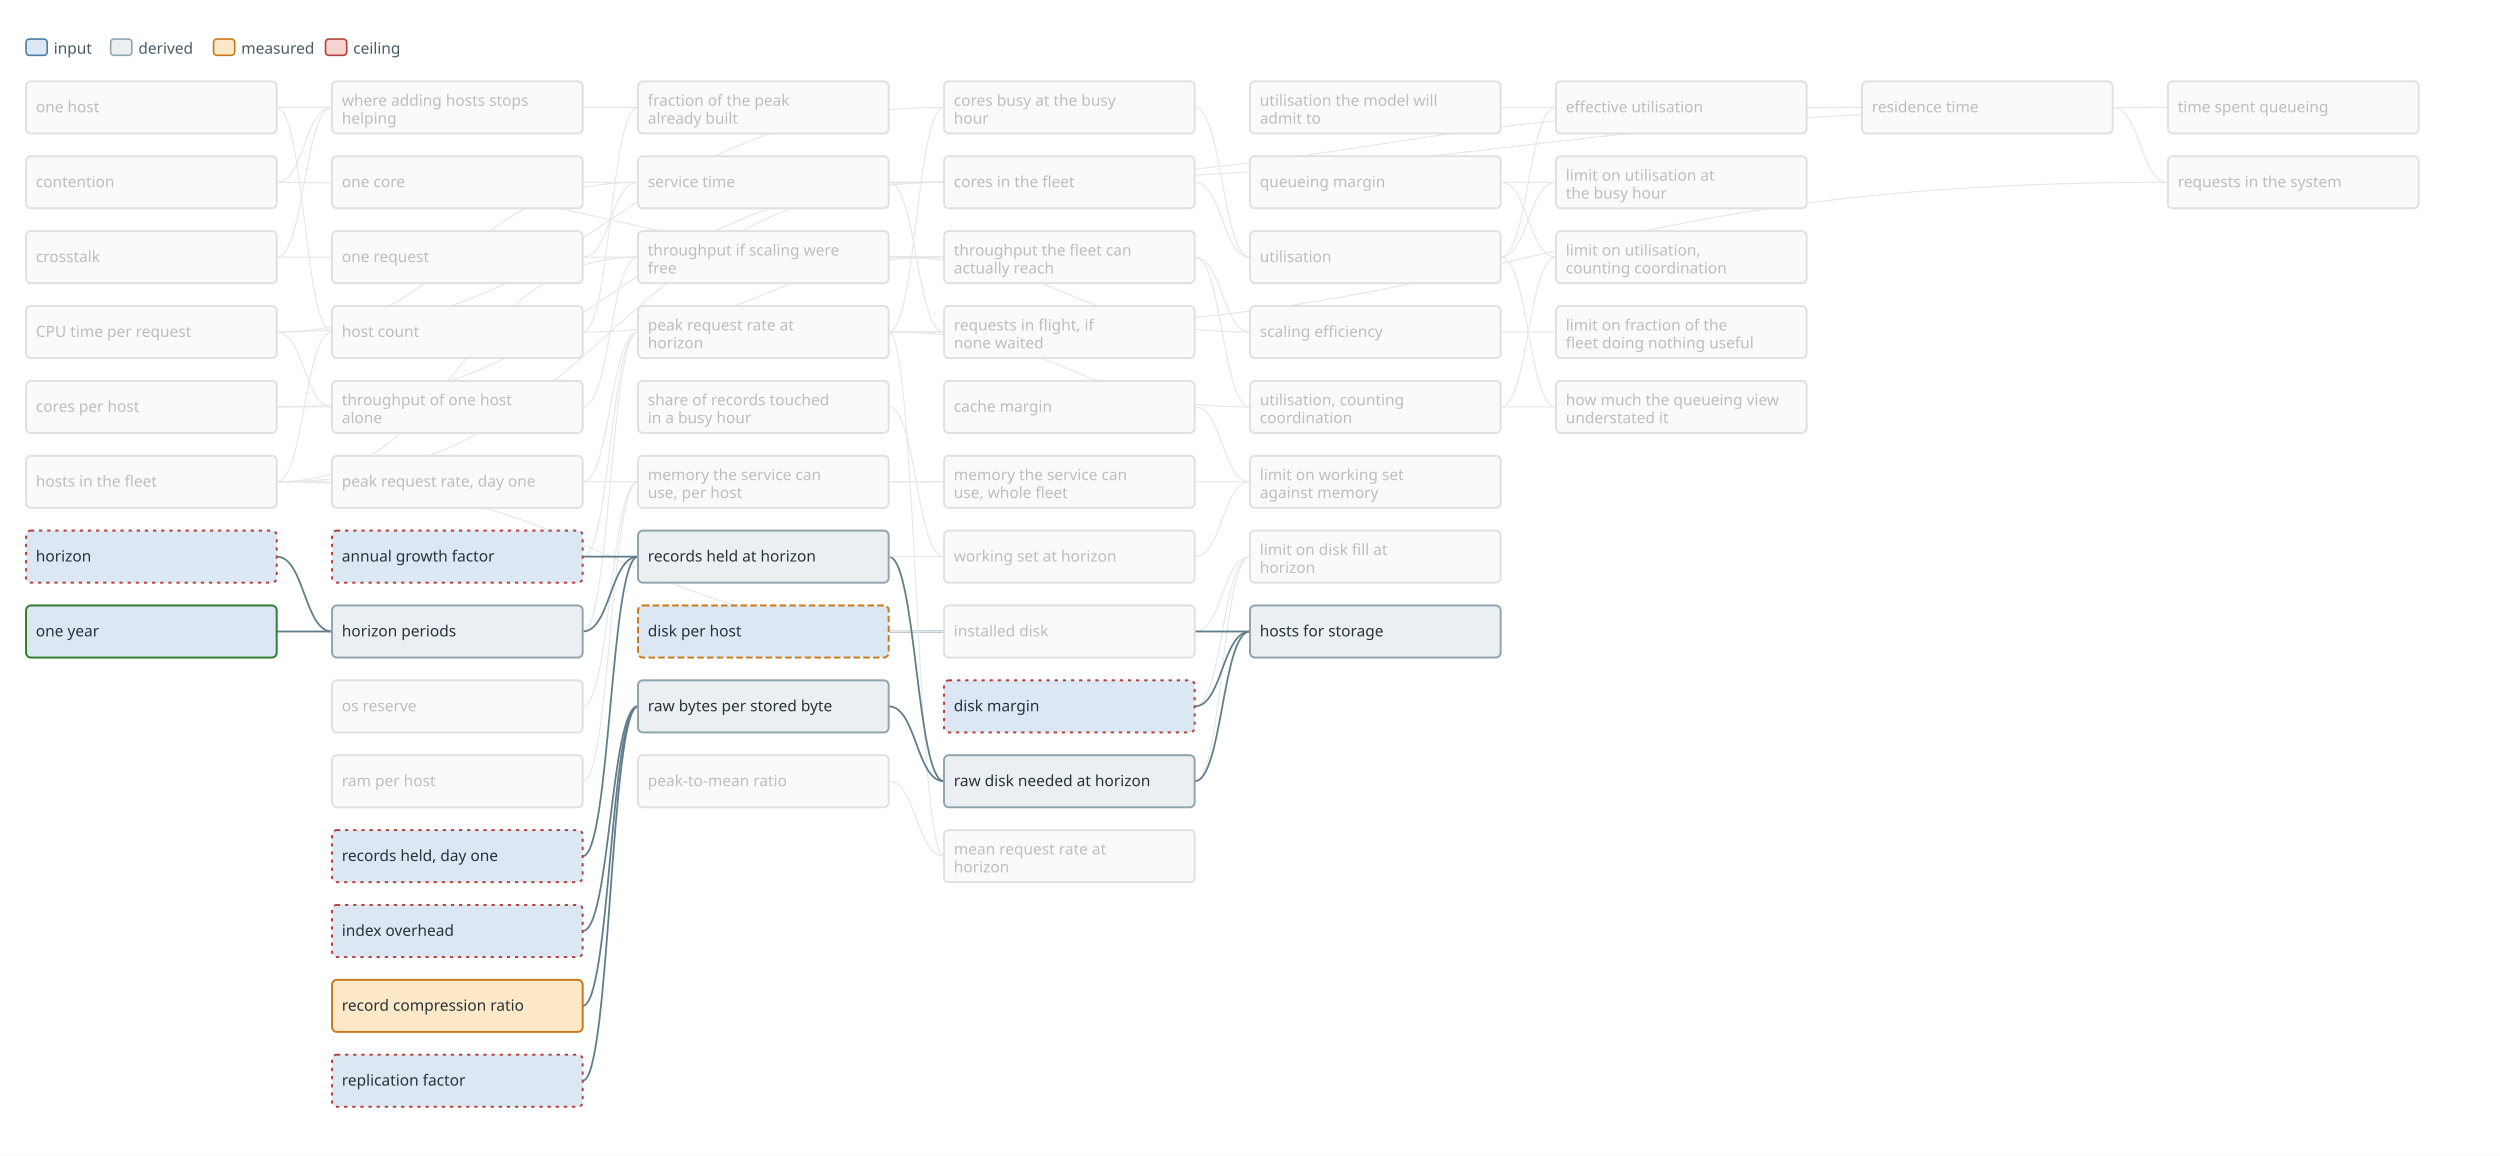
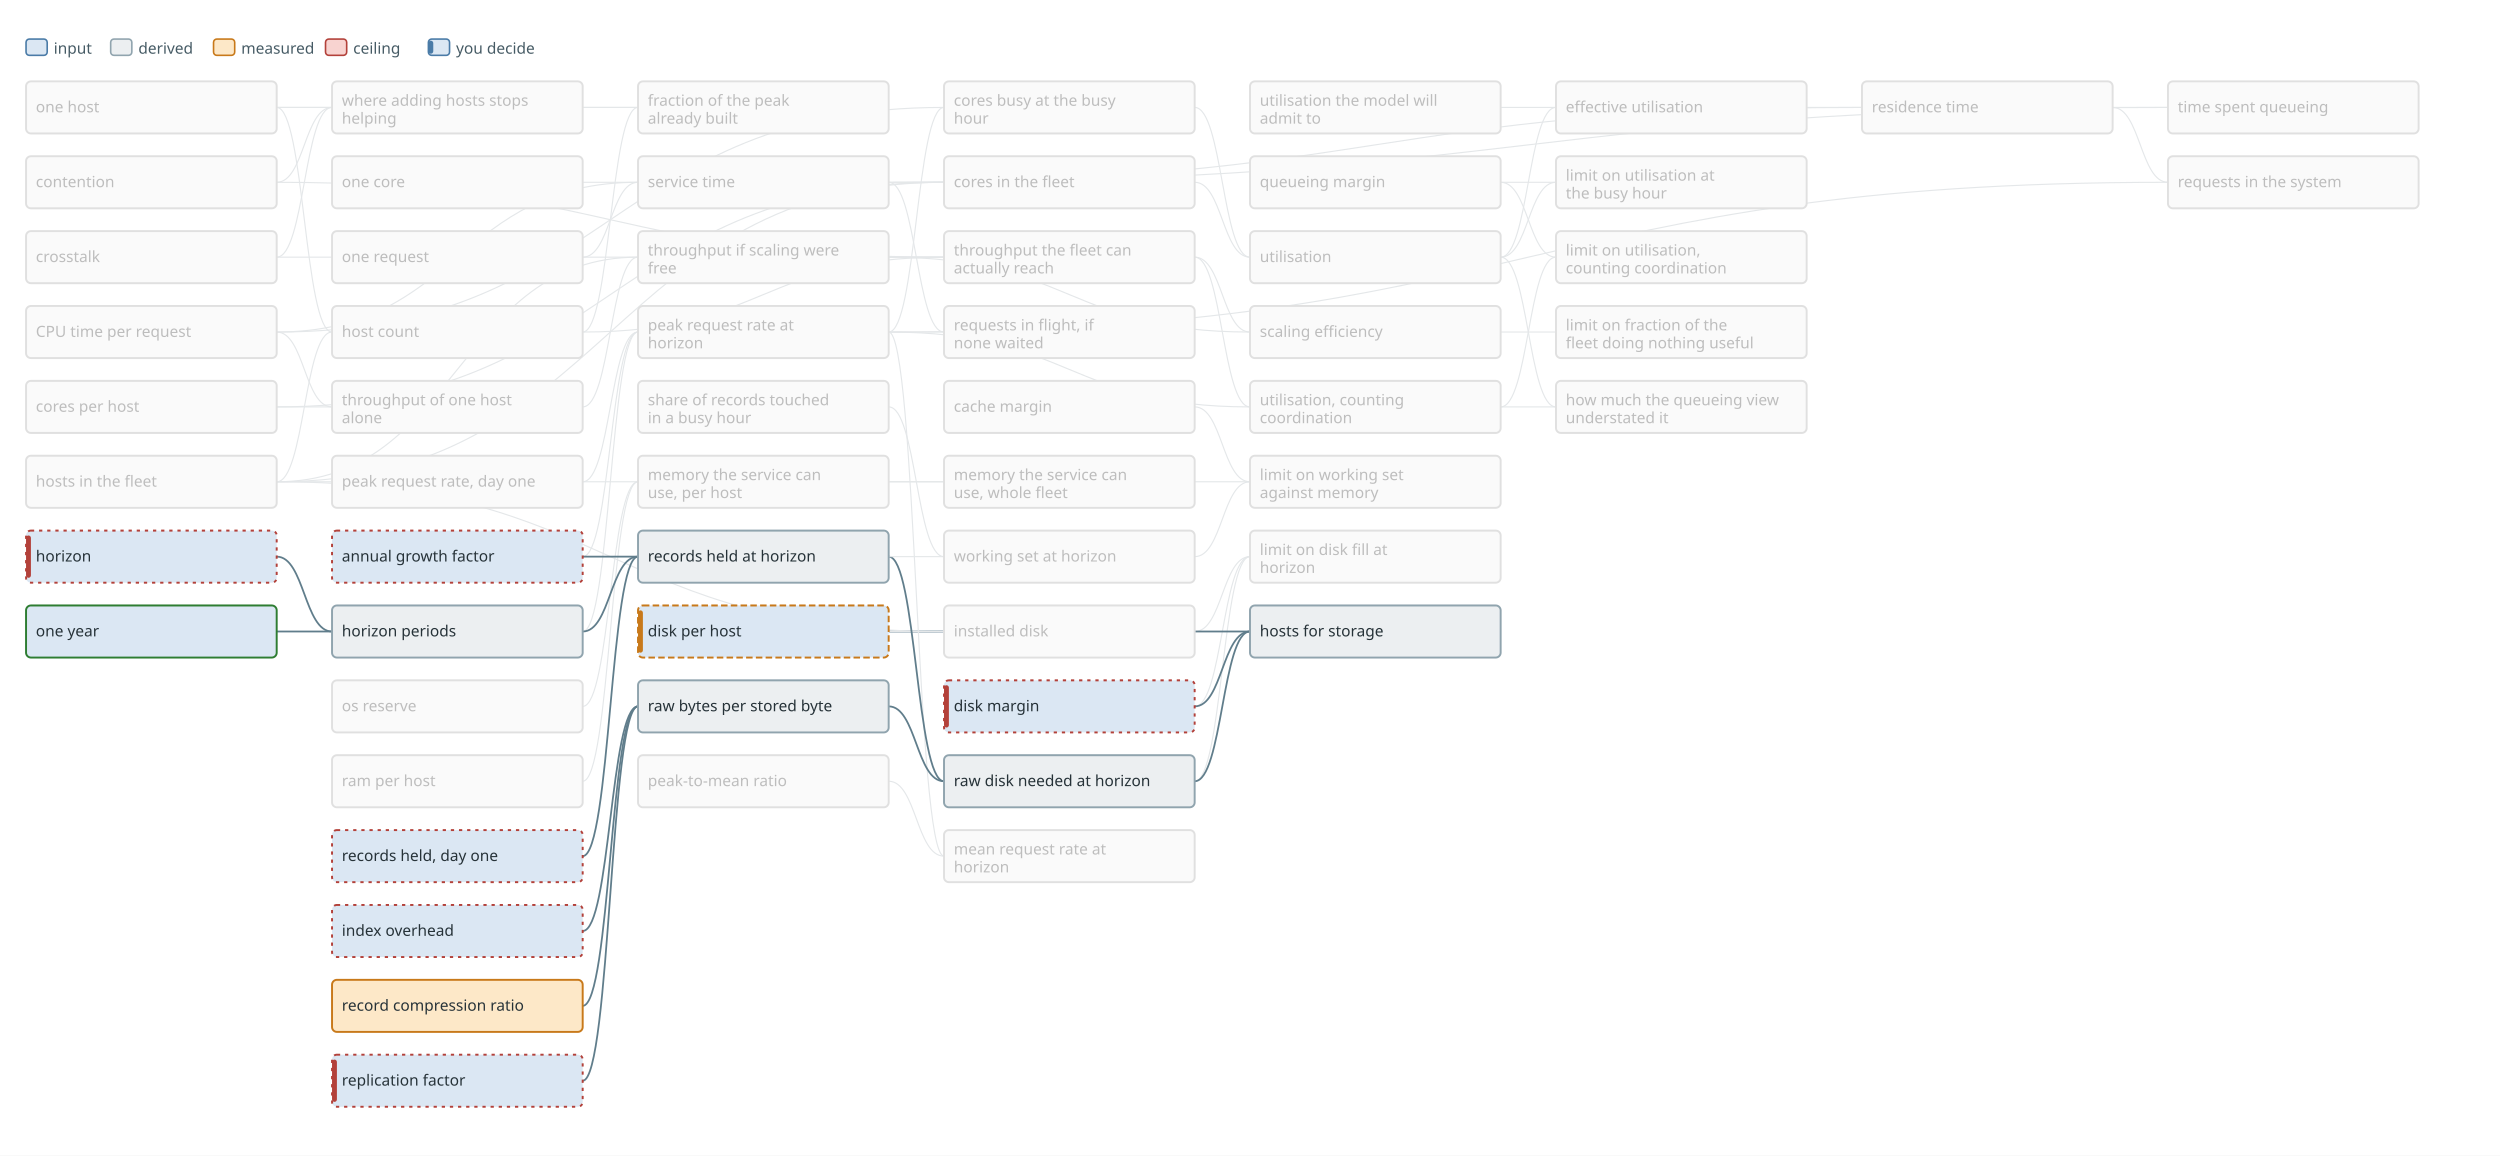
<svg xmlns="http://www.w3.org/2000/svg" viewBox="0 0 1536 710" width="1536" height="710" role="img" font-family="system-ui, sans-serif">
  <rect width="1536" height="710" fill="#ffffff" />
  <rect x="16.0" y="24" width="13" height="10" rx="2" fill="#dbe7f3" stroke="#4a7ba7" />
  <text x="33.0" y="33" font-size="9.5" fill="#455a64">input</text>
  <rect x="68.0" y="24" width="13" height="10" rx="2" fill="#eceff1" stroke="#90a4ae" />
  <text x="85.0" y="33" font-size="9.5" fill="#455a64">derived</text>
  <rect x="131.2" y="24" width="13" height="10" rx="2" fill="#fde8c8" stroke="#c8791a" />
  <text x="148.2" y="33" font-size="9.5" fill="#455a64">measured</text>
  <rect x="200.0" y="24" width="13" height="10" rx="2" fill="#f8d3d0" stroke="#b3413a" />
  <text x="217.0" y="33" font-size="9.5" fill="#455a64">ceiling</text>
+   <rect x="263.2" y="24" width="13" height="10" rx="2" fill="#dbe7f3" stroke="#4a7ba7" />
+   <rect x="263.2" y="25" width="3" height="8" rx="1.5" fill="#4a7ba7" />
+   <text x="280.2" y="33" font-size="9.5" fill="#455a64">you decide</text>
  <path d="M170.0,112.0 C375.0,112.0 375.0,158.0 580.0,158.0" fill="none" stroke="#e4e7e9" stroke-width="0.7" />
  <path d="M170.0,158.0 C375.0,158.0 375.0,158.0 580.0,158.0" fill="none" stroke="#e4e7e9" stroke-width="0.7" />
  <path d="M358.0,204.0 C469.0,204.0 469.0,158.0 580.0,158.0" fill="none" stroke="#e4e7e9" stroke-width="0.7" />
  <path d="M546.0,158.0 C563.0,158.0 563.0,158.0 580.0,158.0" fill="none" stroke="#e4e7e9" stroke-width="0.7" />
  <path d="M546.0,204.0 C563.0,204.0 563.0,66.0 580.0,66.0" fill="none" stroke="#e4e7e9" stroke-width="0.7" />
  <path d="M170.0,204.0 C375.0,204.0 375.0,66.0 580.0,66.0" fill="none" stroke="#e4e7e9" stroke-width="0.7" />
  <path d="M734.0,250.0 C751.0,250.0 751.0,296.0 768.0,296.0" fill="none" stroke="#e4e7e9" stroke-width="0.7" />
  <path d="M734.0,296.0 C751.0,296.0 751.0,296.0 768.0,296.0" fill="none" stroke="#e4e7e9" stroke-width="0.7" />
  <path d="M734.0,342.0 C751.0,342.0 751.0,296.0 768.0,296.0" fill="none" stroke="#e4e7e9" stroke-width="0.7" />
  <path d="M546.0,204.0 C939.0,204.0 939.0,112.0 1332.0,112.0" fill="none" stroke="#e4e7e9" stroke-width="0.7" />
  <path d="M1298.0,66.0 C1315.0,66.0 1315.0,112.0 1332.0,112.0" fill="none" stroke="#e4e7e9" stroke-width="0.7" />
  <path d="M922.0,112.0 C939.0,112.0 939.0,158.0 956.0,158.0" fill="none" stroke="#e4e7e9" stroke-width="0.7" />
  <path d="M922.0,250.0 C939.0,250.0 939.0,158.0 956.0,158.0" fill="none" stroke="#e4e7e9" stroke-width="0.7" />
  <path d="M170.0,250.0 C375.0,250.0 375.0,112.0 580.0,112.0" fill="none" stroke="#e4e7e9" stroke-width="0.7" />
  <path d="M170.0,296.0 C375.0,296.0 375.0,112.0 580.0,112.0" fill="none" stroke="#e4e7e9" stroke-width="0.7" />
  <path d="M734.0,434.0 C751.0,434.0 751.0,342.0 768.0,342.0" fill="none" stroke="#e4e7e9" stroke-width="0.7" />
  <path d="M734.0,388.0 C751.0,388.0 751.0,342.0 768.0,342.0" fill="none" stroke="#e4e7e9" stroke-width="0.7" />
  <path d="M734.0,480.0 C751.0,480.0 751.0,342.0 768.0,342.0" fill="none" stroke="#e4e7e9" stroke-width="0.7" />
  <path d="M922.0,158.0 C939.0,158.0 939.0,66.0 956.0,66.0" fill="none" stroke="#e4e7e9" stroke-width="0.7" />
  <path d="M922.0,66.0 C939.0,66.0 939.0,66.0 956.0,66.0" fill="none" stroke="#e4e7e9" stroke-width="0.7" />
  <path d="M170.0,296.0 C375.0,296.0 375.0,296.0 580.0,296.0" fill="none" stroke="#e4e7e9" stroke-width="0.7" />
  <path d="M546.0,296.0 C563.0,296.0 563.0,296.0 580.0,296.0" fill="none" stroke="#e4e7e9" stroke-width="0.7" />
  <path d="M358.0,204.0 C375.0,204.0 375.0,66.0 392.0,66.0" fill="none" stroke="#e4e7e9" stroke-width="0.7" />
  <path d="M170.0,66.0 C281.0,66.0 281.0,66.0 392.0,66.0" fill="none" stroke="#e4e7e9" stroke-width="0.7" />
  <path d="M358.0,66.0 C375.0,66.0 375.0,66.0 392.0,66.0" fill="none" stroke="#e4e7e9" stroke-width="0.7" />
  <path d="M170.0,342.0 C187.0,342.0 187.0,388.0 204.0,388.0" fill="none" stroke="#607d8b" stroke-width="1.1" />
  <path d="M170.0,388.0 C187.0,388.0 187.0,388.0 204.0,388.0" fill="none" stroke="#607d8b" stroke-width="1.1" />
  <path d="M170.0,296.0 C187.0,296.0 187.0,204.0 204.0,204.0" fill="none" stroke="#e4e7e9" stroke-width="0.7" />
  <path d="M170.0,66.0 C187.0,66.0 187.0,204.0 204.0,204.0" fill="none" stroke="#e4e7e9" stroke-width="0.7" />
  <path d="M734.0,434.0 C751.0,434.0 751.0,388.0 768.0,388.0" fill="none" stroke="#607d8b" stroke-width="1.1" />
  <path d="M546.0,388.0 C657.0,388.0 657.0,388.0 768.0,388.0" fill="none" stroke="#607d8b" stroke-width="1.1" />
  <path d="M734.0,480.0 C751.0,480.0 751.0,388.0 768.0,388.0" fill="none" stroke="#607d8b" stroke-width="1.1" />
  <path d="M546.0,204.0 C563.0,204.0 563.0,204.0 580.0,204.0" fill="none" stroke="#e4e7e9" stroke-width="0.7" />
  <path d="M546.0,112.0 C563.0,112.0 563.0,204.0 580.0,204.0" fill="none" stroke="#e4e7e9" stroke-width="0.7" />
  <path d="M546.0,388.0 C563.0,388.0 563.0,388.0 580.0,388.0" fill="none" stroke="#e4e7e9" stroke-width="0.7" />
  <path d="M170.0,296.0 C375.0,296.0 375.0,388.0 580.0,388.0" fill="none" stroke="#e4e7e9" stroke-width="0.7" />
  <path d="M170.0,296.0 C281.0,296.0 281.0,158.0 392.0,158.0" fill="none" stroke="#e4e7e9" stroke-width="0.7" />
  <path d="M358.0,250.0 C375.0,250.0 375.0,158.0 392.0,158.0" fill="none" stroke="#e4e7e9" stroke-width="0.7" />
  <path d="M546.0,204.0 C563.0,204.0 563.0,526.0 580.0,526.0" fill="none" stroke="#e4e7e9" stroke-width="0.7" />
  <path d="M546.0,480.0 C563.0,480.0 563.0,526.0 580.0,526.0" fill="none" stroke="#e4e7e9" stroke-width="0.7" />
  <path d="M922.0,158.0 C939.0,158.0 939.0,250.0 956.0,250.0" fill="none" stroke="#e4e7e9" stroke-width="0.7" />
  <path d="M922.0,250.0 C939.0,250.0 939.0,250.0 956.0,250.0" fill="none" stroke="#e4e7e9" stroke-width="0.7" />
  <path d="M170.0,112.0 C187.0,112.0 187.0,66.0 204.0,66.0" fill="none" stroke="#e4e7e9" stroke-width="0.7" />
  <path d="M170.0,158.0 C187.0,158.0 187.0,66.0 204.0,66.0" fill="none" stroke="#e4e7e9" stroke-width="0.7" />
  <path d="M170.0,66.0 C187.0,66.0 187.0,66.0 204.0,66.0" fill="none" stroke="#e4e7e9" stroke-width="0.7" />
  <path d="M358.0,342.0 C375.0,342.0 375.0,204.0 392.0,204.0" fill="none" stroke="#e4e7e9" stroke-width="0.7" />
  <path d="M358.0,388.0 C375.0,388.0 375.0,204.0 392.0,204.0" fill="none" stroke="#e4e7e9" stroke-width="0.7" />
  <path d="M358.0,296.0 C375.0,296.0 375.0,204.0 392.0,204.0" fill="none" stroke="#e4e7e9" stroke-width="0.7" />
  <path d="M922.0,112.0 C939.0,112.0 939.0,112.0 956.0,112.0" fill="none" stroke="#e4e7e9" stroke-width="0.7" />
  <path d="M922.0,158.0 C939.0,158.0 939.0,112.0 956.0,112.0" fill="none" stroke="#e4e7e9" stroke-width="0.7" />
  <path d="M358.0,434.0 C375.0,434.0 375.0,296.0 392.0,296.0" fill="none" stroke="#e4e7e9" stroke-width="0.7" />
  <path d="M358.0,480.0 C375.0,480.0 375.0,296.0 392.0,296.0" fill="none" stroke="#e4e7e9" stroke-width="0.7" />
  <path d="M546.0,434.0 C563.0,434.0 563.0,480.0 580.0,480.0" fill="none" stroke="#607d8b" stroke-width="1.1" />
  <path d="M546.0,342.0 C563.0,342.0 563.0,480.0 580.0,480.0" fill="none" stroke="#607d8b" stroke-width="1.1" />
  <path d="M358.0,572.0 C375.0,572.0 375.0,434.0 392.0,434.0" fill="none" stroke="#607d8b" stroke-width="1.1" />
  <path d="M358.0,618.0 C375.0,618.0 375.0,434.0 392.0,434.0" fill="none" stroke="#607d8b" stroke-width="1.1" />
  <path d="M358.0,664.0 C375.0,664.0 375.0,434.0 392.0,434.0" fill="none" stroke="#607d8b" stroke-width="1.1" />
  <path d="M1110.0,66.0 C1127.0,66.0 1127.0,66.0 1144.0,66.0" fill="none" stroke="#e4e7e9" stroke-width="0.7" />
  <path d="M546.0,112.0 C845.0,112.0 845.0,66.0 1144.0,66.0" fill="none" stroke="#e4e7e9" stroke-width="0.7" />
  <path d="M734.0,158.0 C751.0,158.0 751.0,204.0 768.0,204.0" fill="none" stroke="#e4e7e9" stroke-width="0.7" />
  <path d="M546.0,158.0 C657.0,158.0 657.0,204.0 768.0,204.0" fill="none" stroke="#e4e7e9" stroke-width="0.7" />
  <path d="M922.0,204.0 C939.0,204.0 939.0,204.0 956.0,204.0" fill="none" stroke="#e4e7e9" stroke-width="0.7" />
  <path d="M358.0,112.0 C375.0,112.0 375.0,112.0 392.0,112.0" fill="none" stroke="#e4e7e9" stroke-width="0.7" />
  <path d="M358.0,158.0 C375.0,158.0 375.0,112.0 392.0,112.0" fill="none" stroke="#e4e7e9" stroke-width="0.7" />
  <path d="M170.0,204.0 C281.0,204.0 281.0,112.0 392.0,112.0" fill="none" stroke="#e4e7e9" stroke-width="0.7" />
  <path d="M170.0,250.0 C187.0,250.0 187.0,250.0 204.0,250.0" fill="none" stroke="#e4e7e9" stroke-width="0.7" />
  <path d="M170.0,204.0 C187.0,204.0 187.0,250.0 204.0,250.0" fill="none" stroke="#e4e7e9" stroke-width="0.7" />
  <path d="M358.0,342.0 C375.0,342.0 375.0,342.0 392.0,342.0" fill="none" stroke="#607d8b" stroke-width="1.1" />
  <path d="M358.0,388.0 C375.0,388.0 375.0,342.0 392.0,342.0" fill="none" stroke="#607d8b" stroke-width="1.1" />
  <path d="M358.0,526.0 C375.0,526.0 375.0,342.0 392.0,342.0" fill="none" stroke="#607d8b" stroke-width="1.1" />
  <path d="M734.0,66.0 C751.0,66.0 751.0,158.0 768.0,158.0" fill="none" stroke="#e4e7e9" stroke-width="0.7" />
  <path d="M734.0,112.0 C751.0,112.0 751.0,158.0 768.0,158.0" fill="none" stroke="#e4e7e9" stroke-width="0.7" />
  <path d="M734.0,158.0 C751.0,158.0 751.0,250.0 768.0,250.0" fill="none" stroke="#e4e7e9" stroke-width="0.7" />
  <path d="M546.0,204.0 C657.0,204.0 657.0,250.0 768.0,250.0" fill="none" stroke="#e4e7e9" stroke-width="0.7" />
  <path d="M1298.0,66.0 C1315.0,66.0 1315.0,66.0 1332.0,66.0" fill="none" stroke="#e4e7e9" stroke-width="0.7" />
  <path d="M546.0,112.0 C939.0,112.0 939.0,66.0 1332.0,66.0" fill="none" stroke="#e4e7e9" stroke-width="0.7" />
  <path d="M546.0,250.0 C563.0,250.0 563.0,342.0 580.0,342.0" fill="none" stroke="#e4e7e9" stroke-width="0.7" />
  <path d="M546.0,342.0 C563.0,342.0 563.0,342.0 580.0,342.0" fill="none" stroke="#e4e7e9" stroke-width="0.7" />
  <rect x="580" y="142" width="154" height="32" rx="3" fill="#fafafa" stroke="#e0e0e0" stroke-width="1.2" />
  <text x="586" y="157" font-size="9.5" fill="#bdbdbd">throughput the fleet can</text>
  <text x="586" y="168" font-size="9.5" fill="#bdbdbd">actually reach</text>
  <rect x="204" y="326" width="154" height="32" rx="3" fill="#dbe7f3" stroke="#b3413a" stroke-width="1.2" stroke-dasharray="2 3" />
  <text x="210" y="345" font-size="9.5" fill="#263238">annual growth factor</text>
  <rect x="580" y="50" width="154" height="32" rx="3" fill="#fafafa" stroke="#e0e0e0" stroke-width="1.2" />
  <text x="586" y="65" font-size="9.5" fill="#bdbdbd">cores busy at the busy</text>
  <text x="586" y="76" font-size="9.5" fill="#bdbdbd">hour</text>
  <rect x="768" y="280" width="154" height="32" rx="3" fill="#fafafa" stroke="#e0e0e0" stroke-width="1.2" />
  <text x="774" y="295" font-size="9.5" fill="#bdbdbd">limit on working set</text>
  <text x="774" y="306" font-size="9.5" fill="#bdbdbd">against memory</text>
  <rect x="580" y="234" width="154" height="32" rx="3" fill="#fafafa" stroke="#e0e0e0" stroke-width="1.2" />
  <text x="586" y="253" font-size="9.5" fill="#bdbdbd">cache margin</text>
  <rect x="1332" y="96" width="154" height="32" rx="3" fill="#fafafa" stroke="#e0e0e0" stroke-width="1.2" />
  <text x="1338" y="115" font-size="9.5" fill="#bdbdbd">requests in the system</text>
  <rect x="16" y="96" width="154" height="32" rx="3" fill="#fafafa" stroke="#e0e0e0" stroke-width="1.2" />
  <text x="22" y="115" font-size="9.5" fill="#bdbdbd">contention</text>
  <rect x="956" y="142" width="154" height="32" rx="3" fill="#fafafa" stroke="#e0e0e0" stroke-width="1.2" />
  <text x="962" y="157" font-size="9.5" fill="#bdbdbd">limit on utilisation,</text>
  <text x="962" y="168" font-size="9.5" fill="#bdbdbd">counting coordination</text>
  <rect x="580" y="96" width="154" height="32" rx="3" fill="#fafafa" stroke="#e0e0e0" stroke-width="1.2" />
  <text x="586" y="115" font-size="9.5" fill="#bdbdbd">cores in the fleet</text>
  <rect x="16" y="234" width="154" height="32" rx="3" fill="#fafafa" stroke="#e0e0e0" stroke-width="1.2" />
  <text x="22" y="253" font-size="9.5" fill="#bdbdbd">cores per host</text>
  <rect x="16" y="142" width="154" height="32" rx="3" fill="#fafafa" stroke="#e0e0e0" stroke-width="1.2" />
  <text x="22" y="161" font-size="9.5" fill="#bdbdbd">crosstalk</text>
  <rect x="768" y="326" width="154" height="32" rx="3" fill="#fafafa" stroke="#e0e0e0" stroke-width="1.2" />
  <text x="774" y="341" font-size="9.5" fill="#bdbdbd">limit on disk fill at</text>
  <text x="774" y="352" font-size="9.5" fill="#bdbdbd">horizon</text>
  <rect x="580" y="418" width="154" height="32" rx="3" fill="#dbe7f3" stroke="#b3413a" stroke-width="1.2" stroke-dasharray="2 3" />
+   <rect x="580" y="421" width="3" height="26" rx="1.5" fill="#b3413a" />
  <text x="586" y="437" font-size="9.5" fill="#263238">disk margin</text>
  <rect x="392" y="372" width="154" height="32" rx="3" fill="#dbe7f3" stroke="#c8791a" stroke-width="1.2" stroke-dasharray="4 2" />
+   <rect x="392" y="375" width="3" height="26" rx="1.5" fill="#c8791a" />
  <text x="398" y="391" font-size="9.5" fill="#263238">disk per host</text>
  <rect x="956" y="50" width="154" height="32" rx="3" fill="#fafafa" stroke="#e0e0e0" stroke-width="1.2" />
  <text x="962" y="69" font-size="9.5" fill="#bdbdbd">effective utilisation</text>
  <rect x="580" y="280" width="154" height="32" rx="3" fill="#fafafa" stroke="#e0e0e0" stroke-width="1.2" />
  <text x="586" y="295" font-size="9.5" fill="#bdbdbd">memory the service can</text>
  <text x="586" y="306" font-size="9.5" fill="#bdbdbd">use, whole fleet</text>
  <rect x="392" y="50" width="154" height="32" rx="3" fill="#fafafa" stroke="#e0e0e0" stroke-width="1.2" />
  <text x="398" y="65" font-size="9.5" fill="#bdbdbd">fraction of the peak</text>
  <text x="398" y="76" font-size="9.5" fill="#bdbdbd">already built</text>
  <rect x="16" y="326" width="154" height="32" rx="3" fill="#dbe7f3" stroke="#b3413a" stroke-width="1.2" stroke-dasharray="2 3" />
+   <rect x="16" y="329" width="3" height="26" rx="1.5" fill="#b3413a" />
  <text x="22" y="345" font-size="9.5" fill="#263238">horizon</text>
  <rect x="204" y="372" width="154" height="32" rx="3" fill="#eceff1" stroke="#90a4ae" stroke-width="1.2" />
  <text x="210" y="391" font-size="9.5" fill="#263238">horizon periods</text>
  <rect x="204" y="188" width="154" height="32" rx="3" fill="#fafafa" stroke="#e0e0e0" stroke-width="1.2" />
  <text x="210" y="207" font-size="9.5" fill="#bdbdbd">host count</text>
  <rect x="16" y="280" width="154" height="32" rx="3" fill="#fafafa" stroke="#e0e0e0" stroke-width="1.2" />
  <text x="22" y="299" font-size="9.5" fill="#bdbdbd">hosts in the fleet</text>
  <rect x="768" y="372" width="154" height="32" rx="3" fill="#eceff1" stroke="#90a4ae" stroke-width="1.2" />
  <text x="774" y="391" font-size="9.5" fill="#263238">hosts for storage</text>
  <rect x="392" y="234" width="154" height="32" rx="3" fill="#fafafa" stroke="#e0e0e0" stroke-width="1.2" />
  <text x="398" y="249" font-size="9.5" fill="#bdbdbd">share of records touched</text>
  <text x="398" y="260" font-size="9.5" fill="#bdbdbd">in a busy hour</text>
  <rect x="580" y="188" width="154" height="32" rx="3" fill="#fafafa" stroke="#e0e0e0" stroke-width="1.2" />
  <text x="586" y="203" font-size="9.5" fill="#bdbdbd">requests in flight, if</text>
  <text x="586" y="214" font-size="9.5" fill="#bdbdbd">none waited</text>
  <rect x="204" y="556" width="154" height="32" rx="3" fill="#dbe7f3" stroke="#b3413a" stroke-width="1.2" stroke-dasharray="2 3" />
  <text x="210" y="575" font-size="9.5" fill="#263238">index overhead</text>
  <rect x="580" y="372" width="154" height="32" rx="3" fill="#fafafa" stroke="#e0e0e0" stroke-width="1.2" />
  <text x="586" y="391" font-size="9.5" fill="#bdbdbd">installed disk</text>
  <rect x="392" y="142" width="154" height="32" rx="3" fill="#fafafa" stroke="#e0e0e0" stroke-width="1.2" />
  <text x="398" y="157" font-size="9.5" fill="#bdbdbd">throughput if scaling were</text>
  <text x="398" y="168" font-size="9.5" fill="#bdbdbd">free</text>
  <rect x="580" y="510" width="154" height="32" rx="3" fill="#fafafa" stroke="#e0e0e0" stroke-width="1.2" />
  <text x="586" y="525" font-size="9.5" fill="#bdbdbd">mean request rate at</text>
  <text x="586" y="536" font-size="9.5" fill="#bdbdbd">horizon</text>
  <rect x="204" y="96" width="154" height="32" rx="3" fill="#fafafa" stroke="#e0e0e0" stroke-width="1.2" />
  <text x="210" y="115" font-size="9.5" fill="#bdbdbd">one core</text>
  <rect x="16" y="50" width="154" height="32" rx="3" fill="#fafafa" stroke="#e0e0e0" stroke-width="1.2" />
  <text x="22" y="69" font-size="9.5" fill="#bdbdbd">one host</text>
  <rect x="204" y="142" width="154" height="32" rx="3" fill="#fafafa" stroke="#e0e0e0" stroke-width="1.2" />
  <text x="210" y="161" font-size="9.5" fill="#bdbdbd">one request</text>
  <rect x="16" y="372" width="154" height="32" rx="3" fill="#dbe7f3" stroke="#2e7d32" stroke-width="1.2" />
  <text x="22" y="391" font-size="9.5" fill="#263238">one year</text>
  <rect x="956" y="234" width="154" height="32" rx="3" fill="#fafafa" stroke="#e0e0e0" stroke-width="1.2" />
  <text x="962" y="249" font-size="9.5" fill="#bdbdbd">how much the queueing view</text>
  <text x="962" y="260" font-size="9.5" fill="#bdbdbd">understated it</text>
  <rect x="204" y="418" width="154" height="32" rx="3" fill="#fafafa" stroke="#e0e0e0" stroke-width="1.2" />
  <text x="210" y="437" font-size="9.5" fill="#bdbdbd">os reserve</text>
  <rect x="204" y="50" width="154" height="32" rx="3" fill="#fafafa" stroke="#e0e0e0" stroke-width="1.2" />
  <text x="210" y="65" font-size="9.5" fill="#bdbdbd">where adding hosts stops</text>
  <text x="210" y="76" font-size="9.5" fill="#bdbdbd">helping</text>
  <rect x="392" y="188" width="154" height="32" rx="3" fill="#fafafa" stroke="#e0e0e0" stroke-width="1.2" />
  <text x="398" y="203" font-size="9.5" fill="#bdbdbd">peak request rate at</text>
  <text x="398" y="214" font-size="9.5" fill="#bdbdbd">horizon</text>
  <rect x="204" y="280" width="154" height="32" rx="3" fill="#fafafa" stroke="#e0e0e0" stroke-width="1.2" />
  <text x="210" y="299" font-size="9.5" fill="#bdbdbd">peak request rate, day one</text>
  <rect x="392" y="464" width="154" height="32" rx="3" fill="#fafafa" stroke="#e0e0e0" stroke-width="1.2" />
  <text x="398" y="483" font-size="9.5" fill="#bdbdbd">peak-to-mean ratio</text>
  <rect x="956" y="96" width="154" height="32" rx="3" fill="#fafafa" stroke="#e0e0e0" stroke-width="1.2" />
  <text x="962" y="111" font-size="9.5" fill="#bdbdbd">limit on utilisation at</text>
  <text x="962" y="122" font-size="9.5" fill="#bdbdbd">the busy hour</text>
  <rect x="768" y="96" width="154" height="32" rx="3" fill="#fafafa" stroke="#e0e0e0" stroke-width="1.2" />
  <text x="774" y="115" font-size="9.5" fill="#bdbdbd">queueing margin</text>
  <rect x="392" y="280" width="154" height="32" rx="3" fill="#fafafa" stroke="#e0e0e0" stroke-width="1.2" />
  <text x="398" y="295" font-size="9.5" fill="#bdbdbd">memory the service can</text>
  <text x="398" y="306" font-size="9.5" fill="#bdbdbd">use, per host</text>
  <rect x="204" y="464" width="154" height="32" rx="3" fill="#fafafa" stroke="#e0e0e0" stroke-width="1.2" />
  <text x="210" y="483" font-size="9.5" fill="#bdbdbd">ram per host</text>
  <rect x="580" y="464" width="154" height="32" rx="3" fill="#eceff1" stroke="#90a4ae" stroke-width="1.2" />
  <text x="586" y="483" font-size="9.5" fill="#263238">raw disk needed at horizon</text>
  <rect x="392" y="418" width="154" height="32" rx="3" fill="#eceff1" stroke="#90a4ae" stroke-width="1.2" />
  <text x="398" y="437" font-size="9.5" fill="#263238">raw bytes per stored byte</text>
  <rect x="204" y="602" width="154" height="32" rx="3" fill="#fde8c8" stroke="#c8791a" stroke-width="1.2" />
  <text x="210" y="621" font-size="9.5" fill="#263238">record compression ratio</text>
  <rect x="204" y="648" width="154" height="32" rx="3" fill="#dbe7f3" stroke="#b3413a" stroke-width="1.2" stroke-dasharray="2 3" />
+   <rect x="204" y="651" width="3" height="26" rx="1.5" fill="#b3413a" />
  <text x="210" y="667" font-size="9.5" fill="#263238">replication factor</text>
  <rect x="1144" y="50" width="154" height="32" rx="3" fill="#fafafa" stroke="#e0e0e0" stroke-width="1.2" />
  <text x="1150" y="69" font-size="9.5" fill="#bdbdbd">residence time</text>
  <rect x="768" y="188" width="154" height="32" rx="3" fill="#fafafa" stroke="#e0e0e0" stroke-width="1.2" />
  <text x="774" y="207" font-size="9.5" fill="#bdbdbd">scaling efficiency</text>
  <rect x="956" y="188" width="154" height="32" rx="3" fill="#fafafa" stroke="#e0e0e0" stroke-width="1.2" />
  <text x="962" y="203" font-size="9.5" fill="#bdbdbd">limit on fraction of the</text>
  <text x="962" y="214" font-size="9.5" fill="#bdbdbd">fleet doing nothing useful</text>
  <rect x="16" y="188" width="154" height="32" rx="3" fill="#fafafa" stroke="#e0e0e0" stroke-width="1.2" />
  <text x="22" y="207" font-size="9.5" fill="#bdbdbd">CPU time per request</text>
  <rect x="392" y="96" width="154" height="32" rx="3" fill="#fafafa" stroke="#e0e0e0" stroke-width="1.2" />
  <text x="398" y="115" font-size="9.5" fill="#bdbdbd">service time</text>
  <rect x="204" y="234" width="154" height="32" rx="3" fill="#fafafa" stroke="#e0e0e0" stroke-width="1.2" />
  <text x="210" y="249" font-size="9.5" fill="#bdbdbd">throughput of one host</text>
  <text x="210" y="260" font-size="9.5" fill="#bdbdbd">alone</text>
  <rect x="392" y="326" width="154" height="32" rx="3" fill="#eceff1" stroke="#90a4ae" stroke-width="1.2" />
  <text x="398" y="345" font-size="9.5" fill="#263238">records held at horizon</text>
  <rect x="204" y="510" width="154" height="32" rx="3" fill="#dbe7f3" stroke="#b3413a" stroke-width="1.2" stroke-dasharray="2 3" />
  <text x="210" y="529" font-size="9.5" fill="#263238">records held, day one</text>
  <rect x="768" y="142" width="154" height="32" rx="3" fill="#fafafa" stroke="#e0e0e0" stroke-width="1.2" />
  <text x="774" y="161" font-size="9.5" fill="#bdbdbd">utilisation</text>
  <rect x="768" y="50" width="154" height="32" rx="3" fill="#fafafa" stroke="#e0e0e0" stroke-width="1.2" />
  <text x="774" y="65" font-size="9.5" fill="#bdbdbd">utilisation the model will</text>
  <text x="774" y="76" font-size="9.5" fill="#bdbdbd">admit to</text>
  <rect x="768" y="234" width="154" height="32" rx="3" fill="#fafafa" stroke="#e0e0e0" stroke-width="1.2" />
  <text x="774" y="249" font-size="9.5" fill="#bdbdbd">utilisation, counting</text>
  <text x="774" y="260" font-size="9.5" fill="#bdbdbd">coordination</text>
  <rect x="1332" y="50" width="154" height="32" rx="3" fill="#fafafa" stroke="#e0e0e0" stroke-width="1.2" />
  <text x="1338" y="69" font-size="9.5" fill="#bdbdbd">time spent queueing</text>
  <rect x="580" y="326" width="154" height="32" rx="3" fill="#fafafa" stroke="#e0e0e0" stroke-width="1.2" />
  <text x="586" y="345" font-size="9.5" fill="#bdbdbd">working set at horizon</text>
</svg>
